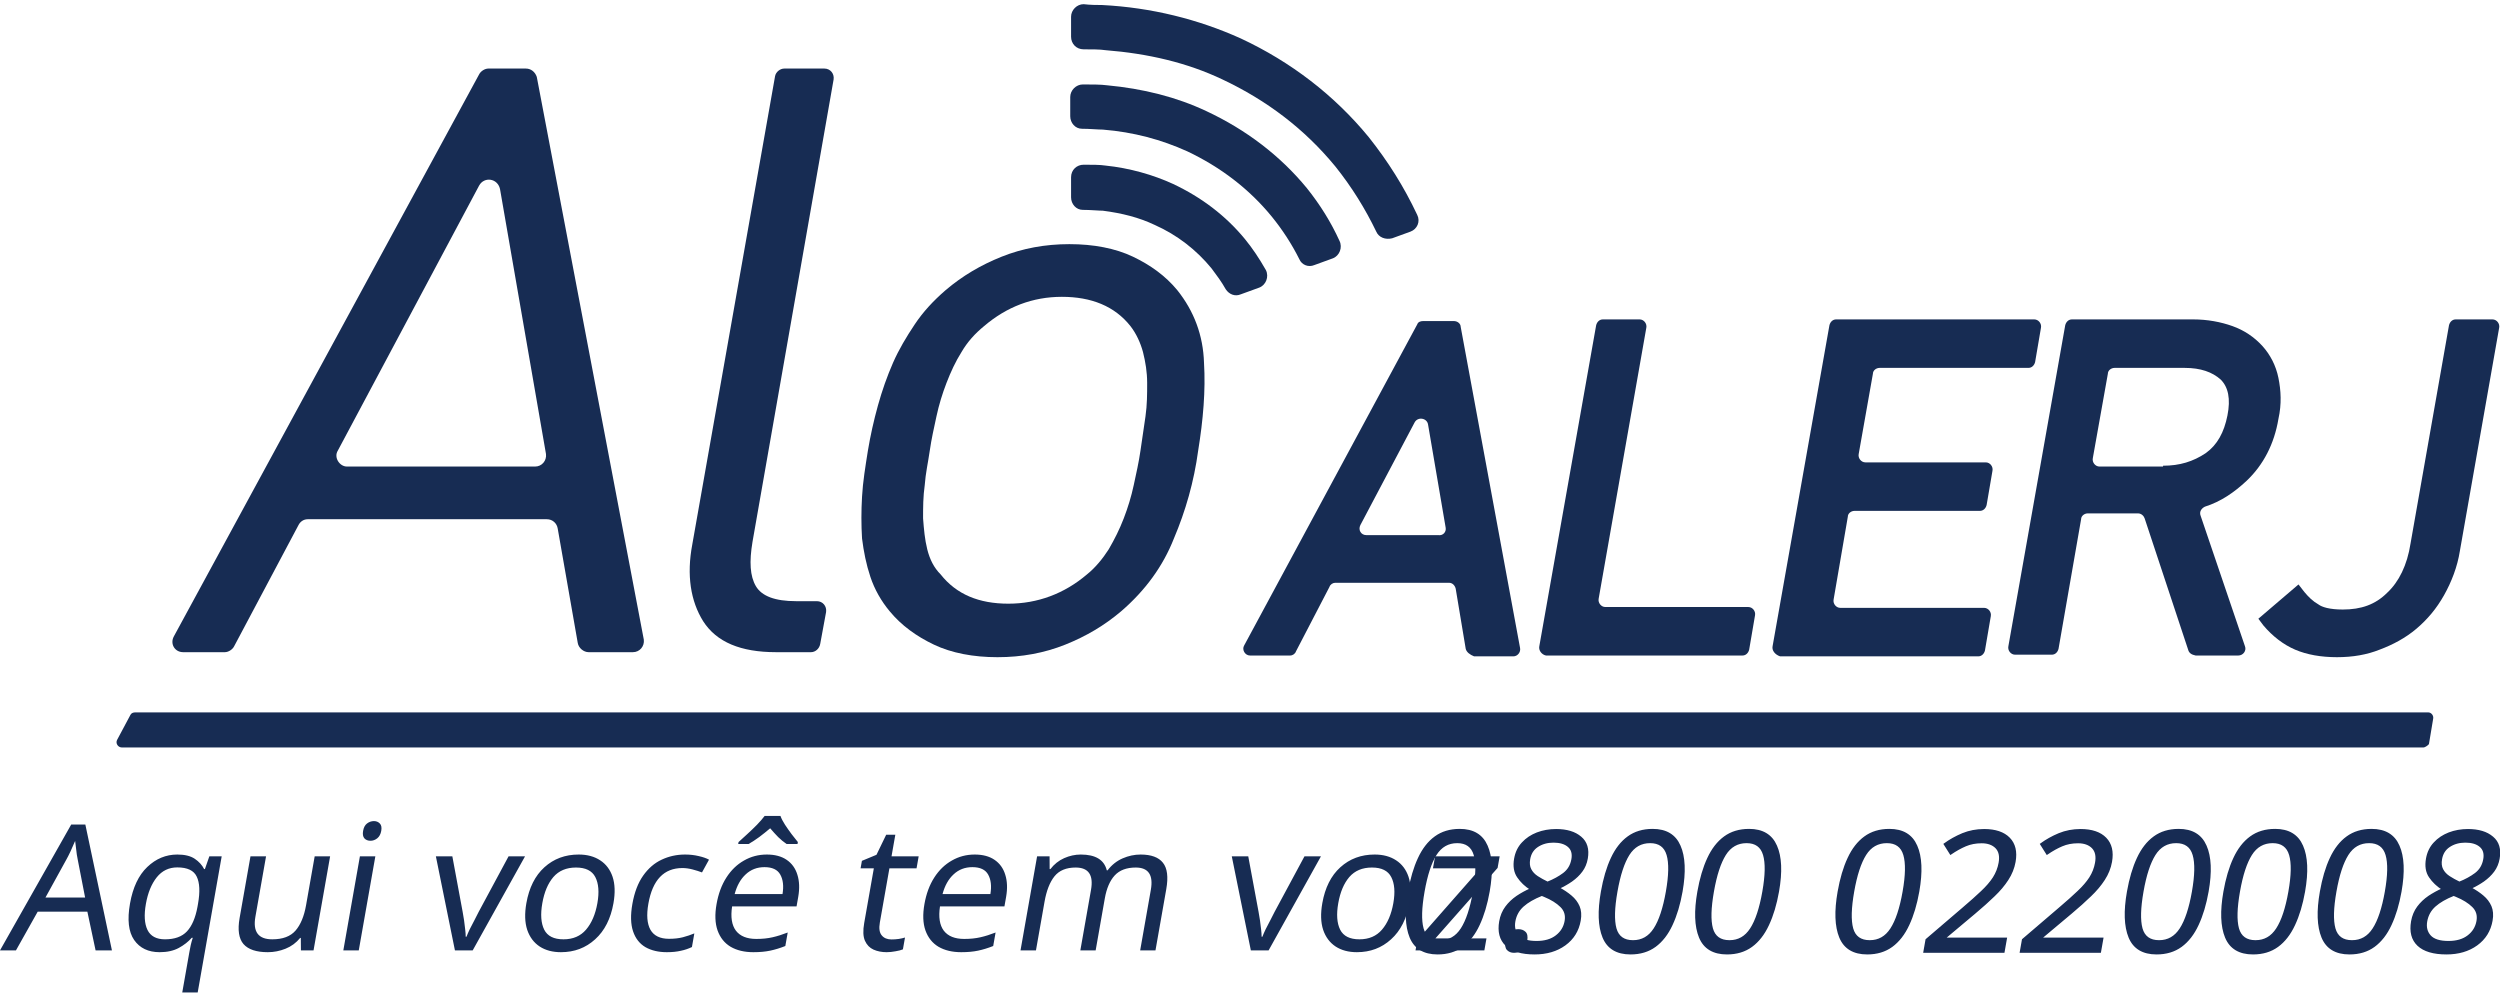
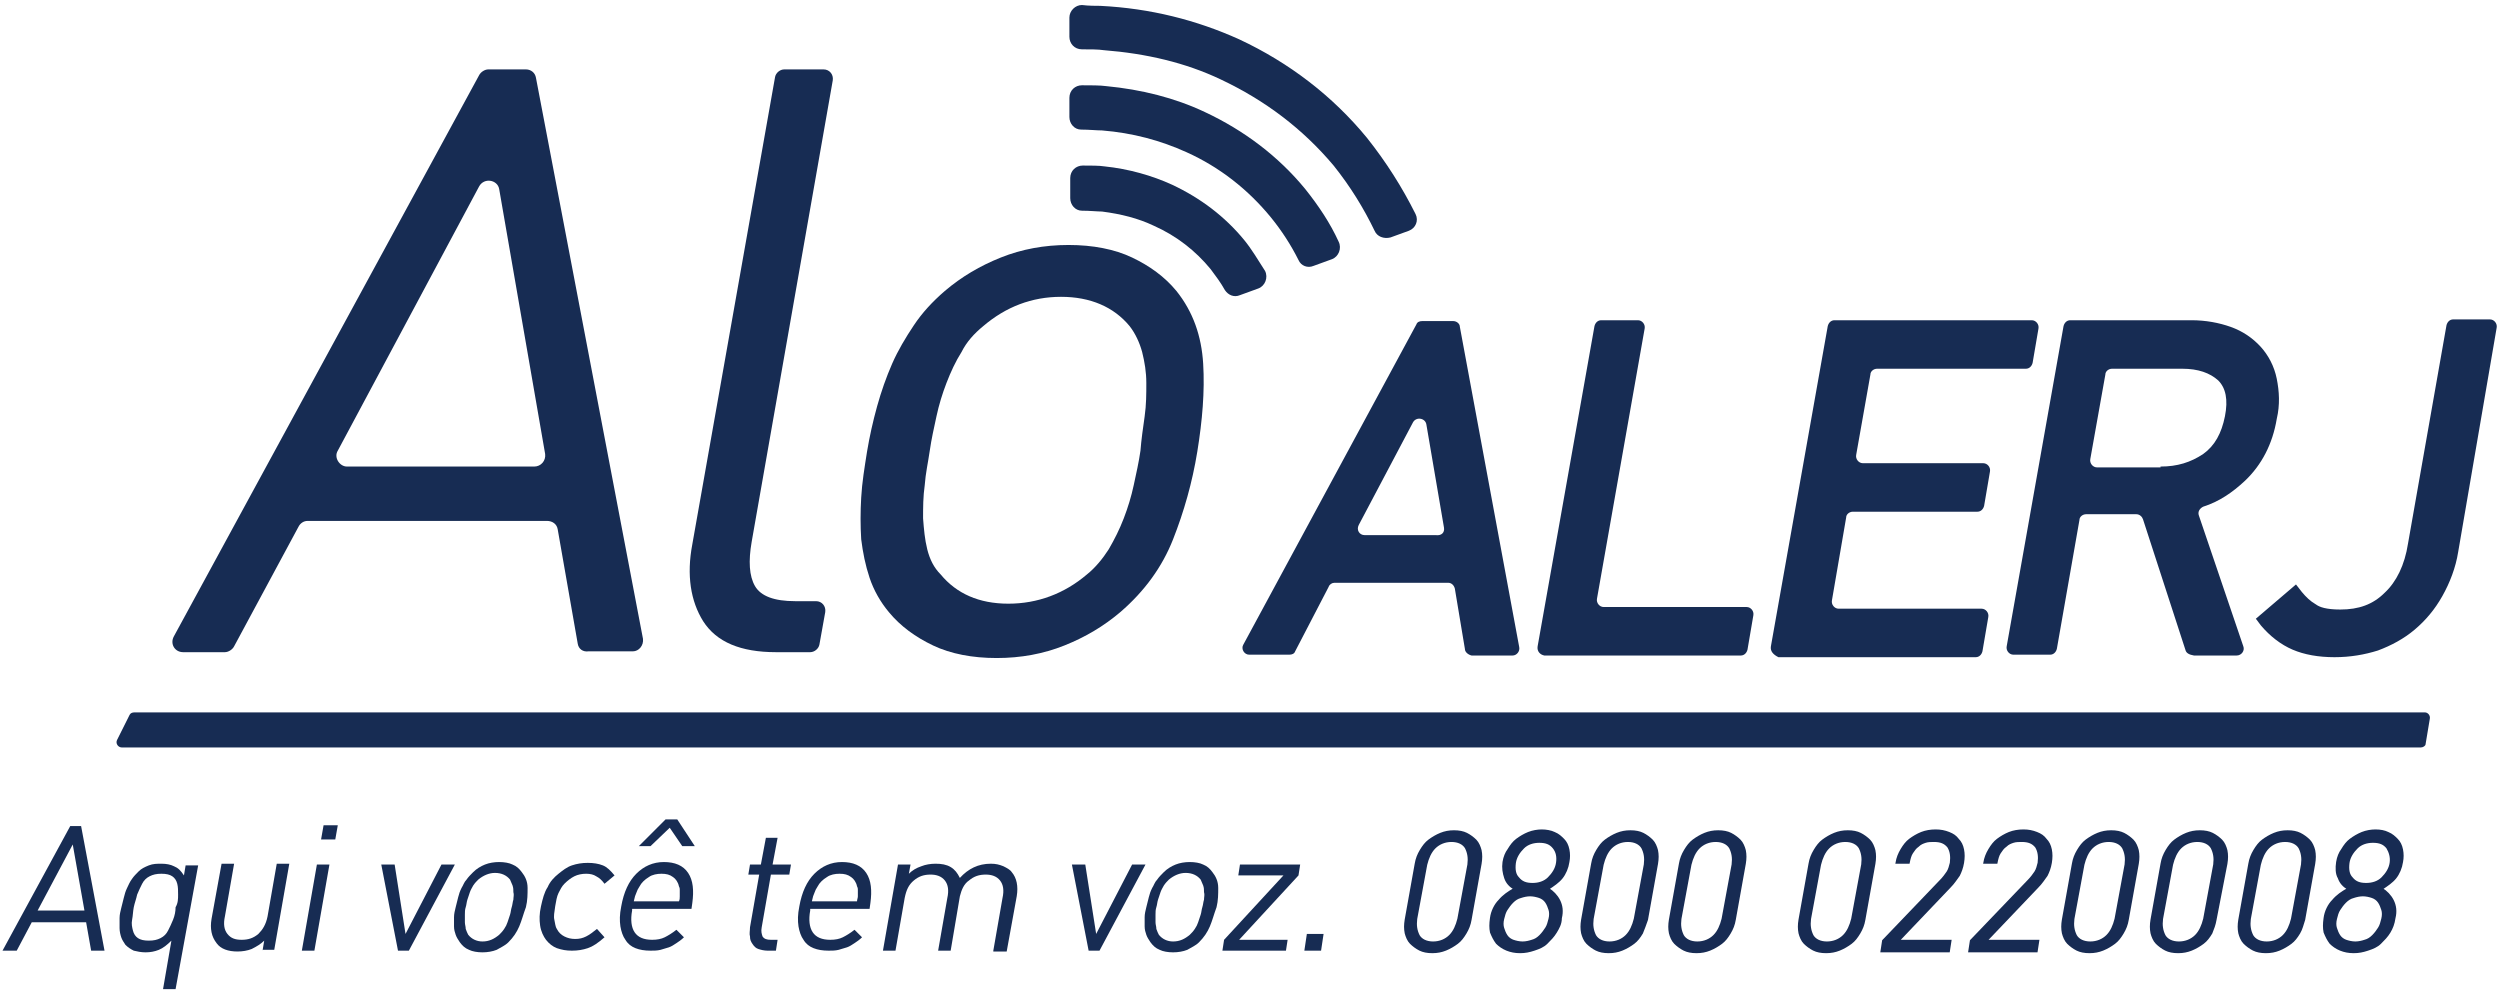
<svg xmlns="http://www.w3.org/2000/svg" version="1.1" id="Layer_1" x="0px" y="0px" viewBox="0 0 299 118.9" style="enable-background:new 0 0 299 118.9;" xml:space="preserve">
  <style type="text/css">
	.st0{fill:#172B53;stroke:#172B53;stroke-width:0.2;stroke-miterlimit:10;}
- 	.st1{font-family:'DIN-Regular';}
- 	.st2{font-size:20.477px;}
- 	.st3{fill:#172C53;}
- 	.st4{font-size:21.306px;}
+ 	.st1{fill:#172C53;}
</style>
  <g>
-     <text transform="matrix(0.9848 0 -0.1736 0.9848 166.2386 113.8526)" class="st0 st1 st2">0800 0220008</text>
    <g>
-       <text transform="matrix(0.9848 0 -0.1736 0.9848 0 113.6661)" class="st3 st1 st4">Aqui você tem voz.</text>
+       <path class="st0" d="M175.3,111.6c-0.3,0.5-0.6,0.9-1,1.2c-0.4,0.3-0.9,0.6-1.4,0.8c-0.5,0.2-1,0.3-1.6,0.3    c-0.6,0-1.1-0.1-1.5-0.3c-0.4-0.2-0.8-0.5-1.1-0.8c-0.3-0.3-0.5-0.8-0.6-1.2c-0.1-0.5-0.1-1,0-1.6l1.2-6.7    c0.1-0.6,0.3-1.1,0.6-1.6c0.3-0.5,0.6-0.9,1-1.2c0.4-0.3,0.9-0.6,1.4-0.8c0.5-0.2,1-0.3,1.6-0.3s1.1,0.1,1.5,0.3    c0.4,0.2,0.8,0.5,1.1,0.8c0.3,0.3,0.5,0.8,0.6,1.2c0.1,0.5,0.1,1,0,1.6l-1.2,6.7C175.8,110.6,175.6,111.1,175.3,111.6z     M175.6,103.4c0.1-0.8,0-1.4-0.3-2c-0.3-0.5-0.9-0.8-1.7-0.8c-0.8,0-1.5,0.3-2,0.8c-0.5,0.5-0.8,1.2-1,2l-1.2,6.5    c-0.1,0.8,0,1.4,0.3,2c0.3,0.5,0.9,0.8,1.7,0.8c0.8,0,1.5-0.3,2-0.8c0.5-0.5,0.8-1.2,1-2L175.6,103.4z" />
+       <path class="st0" d="M186.1,111.5c-0.3,0.5-0.7,0.9-1.1,1.3c-0.4,0.4-0.9,0.6-1.5,0.8c-0.6,0.2-1.1,0.3-1.7,0.3s-1.1-0.1-1.6-0.3    c-0.5-0.2-0.9-0.5-1.2-0.8c-0.3-0.4-0.5-0.8-0.7-1.3c-0.1-0.5-0.1-1,0-1.7c0.1-0.8,0.5-1.6,1-2.1c0.5-0.6,1.1-1,1.8-1.4    c-0.5-0.3-0.9-0.7-1.1-1.3s-0.3-1.2-0.2-1.9c0.1-0.6,0.3-1.1,0.6-1.5c0.3-0.5,0.6-0.9,1-1.2c0.4-0.3,0.9-0.6,1.4-0.8    c0.5-0.2,1.1-0.3,1.6-0.3s1.1,0.1,1.5,0.3c0.5,0.2,0.8,0.5,1.1,0.8c0.3,0.3,0.5,0.7,0.6,1.2c0.1,0.5,0.1,1,0,1.5    c-0.1,0.7-0.4,1.4-0.8,1.9c-0.4,0.5-1,0.9-1.6,1.3c0.5,0.3,1,0.8,1.3,1.4c0.3,0.6,0.4,1.3,0.2,2.1    C186.7,110.5,186.4,111,186.1,111.5z M185.3,108.8c-0.1-0.3-0.2-0.6-0.4-0.9c-0.2-0.3-0.5-0.5-0.8-0.6c-0.3-0.1-0.7-0.2-1.1-0.2    c-0.4,0-0.8,0.1-1.1,0.2c-0.4,0.1-0.7,0.3-1,0.6c-0.3,0.3-0.5,0.6-0.7,0.9c-0.2,0.3-0.3,0.7-0.4,1.1c-0.1,0.4-0.1,0.8,0,1.1    c0.1,0.3,0.2,0.6,0.4,0.9c0.2,0.3,0.5,0.5,0.8,0.6c0.3,0.1,0.7,0.2,1.1,0.2c0.4,0,0.8-0.1,1.1-0.2c0.4-0.1,0.7-0.3,1-0.6    c0.3-0.3,0.5-0.6,0.7-0.9c0.2-0.3,0.3-0.7,0.4-1.1C185.4,109.5,185.4,109.1,185.3,108.8z M185.8,101.4c-0.4-0.5-0.9-0.7-1.7-0.7    c-0.7,0-1.4,0.2-1.9,0.7c-0.5,0.5-0.9,1.1-1,1.8c-0.1,0.8,0,1.4,0.4,1.8c0.4,0.5,0.9,0.7,1.7,0.7c0.7,0,1.4-0.2,1.9-0.7    c0.5-0.5,0.9-1.1,1-1.8C186.3,102.5,186.2,101.9,185.8,101.4z" />
+       <path class="st0" d="M196.4,111.6c-0.3,0.5-0.6,0.9-1,1.2c-0.4,0.3-0.9,0.6-1.4,0.8c-0.5,0.2-1,0.3-1.6,0.3    c-0.6,0-1.1-0.1-1.5-0.3c-0.4-0.2-0.8-0.5-1.1-0.8c-0.3-0.3-0.5-0.8-0.6-1.2c-0.1-0.5-0.1-1,0-1.6l1.2-6.7    c0.1-0.6,0.3-1.1,0.6-1.6c0.3-0.5,0.6-0.9,1-1.2c0.4-0.3,0.9-0.6,1.4-0.8c0.5-0.2,1-0.3,1.6-0.3s1.1,0.1,1.5,0.3    c0.4,0.2,0.8,0.5,1.1,0.8c0.3,0.3,0.5,0.8,0.6,1.2c0.1,0.5,0.1,1,0,1.6l-1.2,6.7C196.8,110.6,196.6,111.1,196.4,111.6z     M196.7,103.4c0.1-0.8,0-1.4-0.3-2c-0.3-0.5-0.9-0.8-1.7-0.8c-0.8,0-1.5,0.3-2,0.8c-0.5,0.5-0.8,1.2-1,2l-1.2,6.5    c-0.1,0.8,0,1.4,0.3,2c0.3,0.5,0.9,0.8,1.7,0.8c0.8,0,1.5-0.3,2-0.8c0.5-0.5,0.8-1.2,1-2L196.7,103.4z" />
+       <path class="st0" d="M206.9,111.6c-0.3,0.5-0.6,0.9-1,1.2c-0.4,0.3-0.9,0.6-1.4,0.8c-0.5,0.2-1,0.3-1.6,0.3    c-0.6,0-1.1-0.1-1.5-0.3c-0.4-0.2-0.8-0.5-1.1-0.8c-0.3-0.3-0.5-0.8-0.6-1.2c-0.1-0.5-0.1-1,0-1.6l1.2-6.7    c0.1-0.6,0.3-1.1,0.6-1.6c0.3-0.5,0.6-0.9,1-1.2c0.4-0.3,0.9-0.6,1.4-0.8c0.5-0.2,1-0.3,1.6-0.3c0.6,0,1.1,0.1,1.5,0.3    c0.4,0.2,0.8,0.5,1.1,0.8c0.3,0.3,0.5,0.8,0.6,1.2c0.1,0.5,0.1,1,0,1.6l-1.2,6.7C207.4,110.6,207.2,111.1,206.9,111.6z     M207.2,103.4c0.1-0.8,0-1.4-0.3-2c-0.3-0.5-0.9-0.8-1.7-0.8c-0.8,0-1.5,0.3-2,0.8c-0.5,0.5-0.8,1.2-1,2l-1.2,6.5    c-0.1,0.8,0,1.4,0.3,2c0.3,0.5,0.9,0.8,1.7,0.8s1.5-0.3,2-0.8c0.5-0.5,0.8-1.2,1-2L207.2,103.4z" />
+       <path class="st0" d="M222.4,111.6c-0.3,0.5-0.6,0.9-1,1.2c-0.4,0.3-0.9,0.6-1.4,0.8c-0.5,0.2-1,0.3-1.6,0.3    c-0.6,0-1.1-0.1-1.5-0.3c-0.4-0.2-0.8-0.5-1.1-0.8c-0.3-0.3-0.5-0.8-0.6-1.2c-0.1-0.5-0.1-1,0-1.6l1.2-6.7    c0.1-0.6,0.3-1.1,0.6-1.6c0.3-0.5,0.6-0.9,1-1.2c0.4-0.3,0.9-0.6,1.4-0.8c0.5-0.2,1-0.3,1.6-0.3s1.1,0.1,1.5,0.3    c0.4,0.2,0.8,0.5,1.1,0.8c0.3,0.3,0.5,0.8,0.6,1.2c0.1,0.5,0.1,1,0,1.6L223,110C222.9,110.6,222.7,111.1,222.4,111.6z     M222.7,103.4c0.1-0.8,0-1.4-0.3-2c-0.3-0.5-0.9-0.8-1.7-0.8c-0.8,0-1.5,0.3-2,0.8c-0.5,0.5-0.8,1.2-1,2l-1.2,6.5    c-0.1,0.8,0,1.4,0.3,2c0.3,0.5,0.9,0.8,1.7,0.8c0.8,0,1.5-0.3,2-0.8c0.5-0.5,0.8-1.2,1-2L222.7,103.4z" />
+       <path class="st0" d="M225,113.8l0.2-1.3l6.9-7.2c0.3-0.3,0.6-0.7,0.8-1c0.2-0.3,0.3-0.7,0.4-1.1c0.1-0.8,0-1.4-0.3-1.9    c-0.4-0.5-0.9-0.7-1.7-0.7c-0.3,0-0.7,0-1,0.1c-0.3,0.1-0.6,0.2-0.9,0.5c-0.3,0.2-0.5,0.5-0.7,0.8c-0.2,0.3-0.3,0.7-0.4,1.2h-1.5    c0.1-0.6,0.3-1.1,0.6-1.6c0.3-0.5,0.6-0.9,1-1.2c0.4-0.3,0.9-0.6,1.4-0.8c0.5-0.2,1.1-0.3,1.7-0.3c0.6,0,1.1,0.1,1.6,0.3    c0.5,0.2,0.8,0.4,1.1,0.8c0.3,0.3,0.5,0.7,0.6,1.2c0.1,0.5,0.1,1,0,1.6c-0.1,0.6-0.3,1.1-0.5,1.5c-0.3,0.4-0.6,0.9-1.1,1.4    l-6.1,6.4h6.2l-0.2,1.3H225z" />
+       <path class="st0" d="M235.5,113.8l0.2-1.3l6.9-7.2c0.3-0.3,0.6-0.7,0.8-1c0.2-0.3,0.3-0.7,0.4-1.1c0.1-0.8,0-1.4-0.3-1.9    c-0.4-0.5-0.9-0.7-1.7-0.7c-0.3,0-0.7,0-1,0.1c-0.3,0.1-0.6,0.2-0.9,0.5c-0.3,0.2-0.5,0.5-0.7,0.8c-0.2,0.3-0.3,0.7-0.4,1.2h-1.5    c0.1-0.6,0.3-1.1,0.6-1.6c0.3-0.5,0.6-0.9,1-1.2c0.4-0.3,0.9-0.6,1.4-0.8c0.5-0.2,1.1-0.3,1.7-0.3c0.6,0,1.1,0.1,1.6,0.3    c0.5,0.2,0.8,0.4,1.1,0.8c0.3,0.3,0.5,0.7,0.6,1.2c0.1,0.5,0.1,1,0,1.6c-0.1,0.6-0.3,1.1-0.5,1.5c-0.3,0.4-0.6,0.9-1.1,1.4    l-6.1,6.4h6.2l-0.2,1.3H235.5z" />
+       <path class="st0" d="M253.9,111.6c-0.3,0.5-0.6,0.9-1,1.2c-0.4,0.3-0.9,0.6-1.4,0.8c-0.5,0.2-1,0.3-1.6,0.3    c-0.6,0-1.1-0.1-1.5-0.3c-0.4-0.2-0.8-0.5-1.1-0.8c-0.3-0.3-0.5-0.8-0.6-1.2c-0.1-0.5-0.1-1,0-1.6l1.2-6.7    c0.1-0.6,0.3-1.1,0.6-1.6c0.3-0.5,0.6-0.9,1-1.2c0.4-0.3,0.9-0.6,1.4-0.8c0.5-0.2,1-0.3,1.6-0.3s1.1,0.1,1.5,0.3    c0.4,0.2,0.8,0.5,1.1,0.8c0.3,0.3,0.5,0.8,0.6,1.2c0.1,0.5,0.1,1,0,1.6l-1.2,6.7C254.4,110.6,254.2,111.1,253.9,111.6z     M254.2,103.4c0.1-0.8,0-1.4-0.3-2c-0.3-0.5-0.9-0.8-1.7-0.8c-0.8,0-1.5,0.3-2,0.8c-0.5,0.5-0.8,1.2-1,2l-1.2,6.5    c-0.1,0.8,0,1.4,0.3,2c0.3,0.5,0.9,0.8,1.7,0.8s1.5-0.3,2-0.8c0.5-0.5,0.8-1.2,1-2L254.2,103.4z" />
+       <path class="st0" d="M264.5,111.6c-0.3,0.5-0.6,0.9-1,1.2c-0.4,0.3-0.9,0.6-1.4,0.8c-0.5,0.2-1,0.3-1.6,0.3    c-0.6,0-1.1-0.1-1.5-0.3c-0.4-0.2-0.8-0.5-1.1-0.8c-0.3-0.3-0.5-0.8-0.6-1.2c-0.1-0.5-0.1-1,0-1.6l1.2-6.7    c0.1-0.6,0.3-1.1,0.6-1.6c0.3-0.5,0.6-0.9,1-1.2c0.4-0.3,0.9-0.6,1.4-0.8c0.5-0.2,1-0.3,1.6-0.3c0.6,0,1.1,0.1,1.5,0.3    c0.4,0.2,0.8,0.5,1.1,0.8c0.3,0.3,0.5,0.8,0.6,1.2c0.1,0.5,0.1,1,0,1.6L265,110C264.9,110.6,264.7,111.1,264.5,111.6z     M264.8,103.4c0.1-0.8,0-1.4-0.3-2c-0.3-0.5-0.9-0.8-1.7-0.8c-0.8,0-1.5,0.3-2,0.8c-0.5,0.5-0.8,1.2-1,2l-1.2,6.5    c-0.1,0.8,0,1.4,0.3,2c0.3,0.5,0.9,0.8,1.7,0.8s1.5-0.3,2-0.8c0.5-0.5,0.8-1.2,1-2L264.8,103.4z" />
+       <path class="st0" d="M275,111.6c-0.3,0.5-0.6,0.9-1,1.2c-0.4,0.3-0.9,0.6-1.4,0.8c-0.5,0.2-1,0.3-1.6,0.3c-0.6,0-1.1-0.1-1.5-0.3    c-0.4-0.2-0.8-0.5-1.1-0.8c-0.3-0.3-0.5-0.8-0.6-1.2c-0.1-0.5-0.1-1,0-1.6l1.2-6.7c0.1-0.6,0.3-1.1,0.6-1.6c0.3-0.5,0.6-0.9,1-1.2    c0.4-0.3,0.9-0.6,1.4-0.8c0.5-0.2,1-0.3,1.6-0.3c0.6,0,1.1,0.1,1.5,0.3c0.4,0.2,0.8,0.5,1.1,0.8c0.3,0.3,0.5,0.8,0.6,1.2    c0.1,0.5,0.1,1,0,1.6l-1.2,6.7C275.4,110.6,275.3,111.1,275,111.6z M275.3,103.4c0.1-0.8,0-1.4-0.3-2c-0.3-0.5-0.9-0.8-1.7-0.8    c-0.8,0-1.5,0.3-2,0.8c-0.5,0.5-0.8,1.2-1,2l-1.2,6.5c-0.1,0.8,0,1.4,0.3,2c0.3,0.5,0.9,0.8,1.7,0.8c0.8,0,1.5-0.3,2-0.8    c0.5-0.5,0.8-1.2,1-2L275.3,103.4z" />
+       <path class="st0" d="M285.8,111.5c-0.3,0.5-0.7,0.9-1.1,1.3c-0.4,0.4-0.9,0.6-1.5,0.8c-0.6,0.2-1.1,0.3-1.7,0.3    c-0.6,0-1.1-0.1-1.6-0.3c-0.5-0.2-0.9-0.5-1.2-0.8c-0.3-0.4-0.5-0.8-0.7-1.3c-0.1-0.5-0.1-1,0-1.7c0.1-0.8,0.5-1.6,1-2.1    c0.5-0.6,1.1-1,1.8-1.4c-0.5-0.3-0.9-0.7-1.1-1.3c-0.3-0.5-0.3-1.2-0.2-1.9c0.1-0.6,0.3-1.1,0.6-1.5c0.3-0.5,0.6-0.9,1-1.2    c0.4-0.3,0.9-0.6,1.4-0.8c0.5-0.2,1.1-0.3,1.6-0.3c0.6,0,1.1,0.1,1.5,0.3c0.5,0.2,0.8,0.5,1.1,0.8c0.3,0.3,0.5,0.7,0.6,1.2    c0.1,0.5,0.1,1,0,1.5c-0.1,0.7-0.4,1.4-0.8,1.9c-0.4,0.5-1,0.9-1.6,1.3c0.5,0.3,1,0.8,1.3,1.4c0.3,0.6,0.4,1.3,0.2,2.1    C286.3,110.5,286.1,111,285.8,111.5z M284.9,108.8c-0.1-0.3-0.2-0.6-0.4-0.9c-0.2-0.3-0.5-0.5-0.8-0.6s-0.7-0.2-1.1-0.2    c-0.4,0-0.8,0.1-1.1,0.2c-0.4,0.1-0.7,0.3-1,0.6c-0.3,0.3-0.5,0.6-0.7,0.9c-0.2,0.3-0.3,0.7-0.4,1.1c-0.1,0.4-0.1,0.8,0,1.1    c0.1,0.3,0.2,0.6,0.4,0.9c0.2,0.3,0.5,0.5,0.8,0.6c0.3,0.1,0.7,0.2,1.1,0.2c0.4,0,0.8-0.1,1.1-0.2c0.4-0.1,0.7-0.3,1-0.6    c0.3-0.3,0.5-0.6,0.7-0.9c0.2-0.3,0.3-0.7,0.4-1.1C285,109.5,285,109.1,284.9,108.8z M285.5,101.4c-0.4-0.5-0.9-0.7-1.7-0.7    c-0.7,0-1.4,0.2-1.9,0.7c-0.5,0.5-0.9,1.1-1,1.8c-0.1,0.8,0,1.4,0.4,1.8c0.4,0.5,0.9,0.7,1.7,0.7c0.7,0,1.4-0.2,1.9-0.7    c0.5-0.5,0.9-1.1,1-1.8C286,102.5,285.8,101.9,285.5,101.4z" />
    </g>
-     <path class="st3" d="M69.1,76.9l-2.4-13.7c-0.1-0.6-0.6-1.1-1.3-1.1H36.8c-0.5,0-0.9,0.3-1.1,0.7L28,77.3c-0.2,0.4-0.7,0.7-1.1,0.7   h-5c-1,0-1.6-1-1.1-1.9L57.3,8.9c0.2-0.4,0.7-0.7,1.1-0.7h4.5c0.6,0,1.1,0.4,1.3,1L77,76.5c0.1,0.8-0.5,1.5-1.3,1.5h-5.3   C69.8,78,69.2,77.5,69.1,76.9z M57.3,22.2L40.4,53.9c-0.5,0.8,0.2,1.9,1.1,1.9H64c0.8,0,1.4-0.7,1.3-1.5l-5.5-31.7   C59.5,21.3,57.9,21.1,57.3,22.2z" />
-     <path class="st3" d="M92.8,78c-4.2,0-7.1-1.2-8.7-3.7c-1.5-2.4-2-5.5-1.3-9.2l9.9-56c0.1-0.5,0.6-0.9,1.1-0.9h4.8   c0.7,0,1.2,0.6,1.1,1.3L90,64.8c-0.4,2.4-0.3,4.1,0.4,5.3c0.7,1.2,2.3,1.8,4.8,1.8h2.5c0.7,0,1.2,0.6,1.1,1.3L98.1,77   C98,77.6,97.5,78,97,78H92.8z" />
-     <path class="st3" d="M140.4,64.4c-1.3,3.3-3.4,6.2-6.3,8.7c-2,1.7-4.2,3-6.7,4c-2.5,1-5.2,1.5-8.1,1.5c-2.9,0-5.5-0.5-7.6-1.5   c-2.1-1-3.9-2.3-5.3-4c-1-1.2-1.8-2.6-2.3-4.1c-0.5-1.5-0.8-3-1-4.6c-0.1-1.6-0.1-3.3,0-5c0.1-1.8,0.4-3.6,0.7-5.5   c0.3-1.8,0.7-3.6,1.2-5.4c0.5-1.8,1.1-3.5,1.8-5.1c0.7-1.6,1.6-3.1,2.6-4.6c1-1.5,2.2-2.8,3.7-4.1c2-1.7,4.2-3,6.7-4   c2.5-1,5.2-1.5,8.1-1.5c2.9,0,5.5,0.5,7.6,1.5c2.1,1,3.9,2.3,5.3,4c2,2.5,3.1,5.4,3.2,8.7c0.2,3.3-0.1,6.8-0.7,10.5   C142.8,57.6,141.8,61.1,140.4,64.4z M137,49.8c0.2-1.4,0.2-2.7,0.2-4c0-1.3-0.2-2.5-0.5-3.7c-0.3-1.1-0.8-2.2-1.5-3.1   c-1.9-2.4-4.7-3.5-8.2-3.5c-3.5,0-6.6,1.2-9.3,3.5c-1.1,0.9-2,1.9-2.7,3.1c-0.7,1.1-1.3,2.4-1.8,3.7c-0.5,1.3-0.9,2.6-1.2,4   c-0.3,1.4-0.6,2.7-0.8,4.1c-0.2,1.4-0.5,2.7-0.6,4.1c-0.2,1.4-0.2,2.7-0.2,4c0.1,1.3,0.2,2.5,0.5,3.7c0.3,1.2,0.8,2.2,1.6,3   c1.9,2.4,4.6,3.5,8.1,3.5c3.5,0,6.7-1.2,9.4-3.5c1-0.8,1.9-1.9,2.6-3c0.7-1.2,1.3-2.4,1.8-3.7c0.5-1.3,0.9-2.6,1.2-4   c0.3-1.4,0.6-2.7,0.8-4.1C136.6,52.5,136.8,51.1,137,49.8z" />
-     <path class="st3" d="M175.3,77.6l-1.2-7.2c-0.1-0.4-0.4-0.7-0.8-0.7h-13.6c-0.3,0-0.6,0.2-0.7,0.5l-4,7.7c-0.1,0.3-0.4,0.5-0.7,0.5   h-4.8c-0.6,0-1-0.7-0.7-1.2l20.7-38.4c0.1-0.3,0.4-0.4,0.7-0.4h3.7c0.4,0,0.8,0.3,0.8,0.7l7.1,38.4c0.1,0.5-0.3,1-0.8,1h-4.7   C175.8,78.3,175.4,78,175.3,77.6z M172.9,63.1l-2.1-12.3c-0.1-0.8-1.2-1-1.6-0.3l-6.5,12.3c-0.3,0.6,0.1,1.2,0.7,1.2h8.6   C172.6,64.1,173,63.6,172.9,63.1z" />
-     <path class="st3" d="M184.1,77.3l6.8-38.4c0.1-0.4,0.4-0.7,0.8-0.7h4.4c0.5,0,0.9,0.5,0.8,1l-5.7,32.4c-0.1,0.5,0.3,1,0.8,1h17.1   c0.5,0,0.9,0.5,0.8,1l-0.7,4.1c-0.1,0.4-0.4,0.7-0.8,0.7h-23.5C184.4,78.3,184,77.8,184.1,77.3z" />
-     <path class="st3" d="M212,77.3l6.8-38.4c0.1-0.4,0.4-0.7,0.8-0.7h23.7c0.5,0,0.9,0.5,0.8,1l-0.7,4.1c-0.1,0.4-0.4,0.7-0.8,0.7   h-17.8c-0.4,0-0.8,0.3-0.8,0.7l-1.7,9.6c-0.1,0.5,0.3,1,0.8,1h14.4c0.5,0,0.9,0.5,0.8,1l-0.7,4.1c-0.1,0.4-0.4,0.7-0.8,0.7h-15   c-0.4,0-0.8,0.3-0.8,0.7l-1.7,9.9c-0.1,0.5,0.3,1,0.8,1h17.2c0.5,0,0.9,0.5,0.8,1l-0.7,4.1c-0.1,0.4-0.4,0.7-0.8,0.7h-23.7   C212.3,78.3,211.9,77.8,212,77.3z" />
-     <path class="st3" d="M261.7,77.7L256.5,62c-0.1-0.3-0.4-0.6-0.8-0.6h-6c-0.4,0-0.8,0.3-0.8,0.7l-2.7,15.5c-0.1,0.4-0.4,0.7-0.8,0.7   h-4.4c-0.5,0-0.9-0.5-0.8-1l6.8-38.4c0.1-0.4,0.4-0.7,0.8-0.7h14.5c1.7,0,3.3,0.3,4.7,0.8c1.4,0.5,2.6,1.3,3.6,2.4   c0.9,1,1.6,2.3,1.9,3.8c0.3,1.5,0.4,3.1,0,4.9c-0.5,3-1.8,5.5-3.8,7.4c-1.5,1.4-3.1,2.5-5,3.1c-0.4,0.2-0.7,0.6-0.5,1.1l5.3,15.6   c0.2,0.5-0.2,1.1-0.8,1.1h-5.1C262.1,78.3,261.8,78.1,261.7,77.7z M258.7,55.7c2,0,3.6-0.5,5.1-1.5c1.4-1,2.2-2.5,2.6-4.5   c0.4-2,0.1-3.4-0.8-4.3c-1-0.9-2.4-1.4-4.3-1.4h-8.4c-0.4,0-0.8,0.3-0.8,0.7l-1.8,10.1c-0.1,0.5,0.3,1,0.8,1H258.7z" />
-     <path class="st3" d="M279.5,78.6c-1.9,0-3.6-0.3-5-0.9c-1.4-0.6-2.7-1.6-3.8-2.9l-0.6-0.8l4.8-4.1l0.7,0.9c0.5,0.6,1,1.1,1.7,1.5   c0.4,0.3,1.3,0.6,2.9,0.6c2.2,0,3.9-0.6,5.3-2c1.4-1.3,2.4-3.3,2.8-5.9l4.6-26.1c0.1-0.4,0.4-0.7,0.8-0.7h4.4c0.5,0,0.9,0.5,0.8,1   l-4.7,26.7c-0.3,1.9-1,3.7-1.9,5.3c-0.9,1.6-2,2.9-3.3,4c-1.3,1.1-2.8,1.9-4.4,2.5C283.1,78.3,281.4,78.6,279.5,78.6z" />
-     <path class="st3" d="M163.7,16.4c-4.1-5-9.3-9-15.3-11.8c-5.1-2.3-10.7-3.7-16.6-4c-0.5,0-1.4,0-2.2-0.1c-0.8,0-1.5,0.7-1.5,1.5   v2.4c0,0.8,0.6,1.5,1.5,1.5c0.9,0,2,0,2.6,0.1c5.1,0.4,9.8,1.5,14,3.5c5.3,2.5,9.8,5.9,13.5,10.4c2,2.5,3.6,5.1,4.9,7.8   c0.3,0.7,1.1,1,1.9,0.8l2.2-0.8c0.8-0.3,1.2-1.2,0.8-2C167.9,22.3,166,19.3,163.7,16.4z" />
-     <path class="st3" d="M156.3,22.5c-3.2-3.9-7.3-7-12-9.2c-3.6-1.7-7.6-2.7-11.9-3.1c-0.7-0.1-1.9-0.1-2.9-0.1   c-0.8,0-1.5,0.7-1.5,1.5v2.3c0,0.8,0.6,1.5,1.4,1.5c0.9,0,1.9,0.1,2.5,0.1c3.7,0.3,7,1.2,10.1,2.6c4,1.9,7.4,4.5,10.1,7.8   c1.3,1.6,2.4,3.3,3.3,5.1c0.3,0.7,1.1,1,1.8,0.7l2.2-0.8c0.8-0.3,1.2-1.3,0.8-2.1C159.2,26.6,157.9,24.5,156.3,22.5z" />
-     <path class="st3" d="M148.9,28.6c-2.3-2.8-5.2-5-8.6-6.6c-2.4-1.1-5.2-1.9-8.1-2.2c-0.6-0.1-1.7-0.1-2.6-0.1   c-0.8,0-1.5,0.6-1.5,1.5v2.4c0,0.8,0.6,1.5,1.4,1.5c0.9,0,1.9,0.1,2.4,0.1c2.3,0.3,4.3,0.8,6.2,1.7c2.7,1.2,5,3,6.8,5.2   c0.6,0.8,1.2,1.6,1.7,2.5c0.4,0.6,1.1,0.9,1.8,0.6l2.2-0.8c0.8-0.3,1.2-1.3,0.8-2.1C150.6,30.9,149.8,29.7,148.9,28.6z" />
-     <path class="st3" d="M289.8,89.4H14.6c-0.5,0-0.8-0.5-0.6-0.9l1.6-3c0.1-0.2,0.3-0.3,0.6-0.3h274.2c0.4,0,0.7,0.4,0.6,0.8l-0.5,3   C290.4,89.1,290.1,89.4,289.8,89.4z" />
+     <g>
+       <g>
+         <path class="st1" d="M10.9,113.7l-0.6-3.4H3.8L2,113.7H0.3l8.1-14.9h1.3l2.8,14.9H10.9z M8.7,101l-4.2,7.9h5.6L8.7,101z" />
+         <path class="st1" d="M19.5,118.3l1-5.8c-0.5,0.5-1,0.9-1.5,1.1c-0.5,0.2-1,0.3-1.6,0.3c-0.5,0-1-0.1-1.4-0.2     c-0.4-0.2-0.7-0.4-1-0.7c-0.2-0.3-0.4-0.6-0.5-0.9c-0.1-0.3-0.2-0.7-0.2-1.1c0-0.4,0-0.8,0-1.2c0-0.4,0.1-0.8,0.2-1.2     c0.1-0.4,0.2-0.8,0.3-1.2c0.1-0.4,0.2-0.8,0.4-1.2c0.2-0.4,0.3-0.7,0.6-1.1c0.2-0.3,0.5-0.6,0.8-0.9c0.3-0.3,0.7-0.5,1.2-0.7     c0.5-0.2,1-0.2,1.5-0.2c0.6,0,1.1,0.1,1.5,0.3c0.5,0.2,0.8,0.5,1.2,1.1l0.2-1.2h1.5L21,118.3H19.5z M21.3,107     c0-0.5,0-0.9-0.1-1.3c-0.1-0.4-0.3-0.7-0.6-0.9c-0.3-0.2-0.7-0.3-1.3-0.3c-0.6,0-1,0.1-1.4,0.3c-0.4,0.2-0.7,0.5-0.9,0.9     c-0.2,0.4-0.4,0.8-0.6,1.3c-0.1,0.5-0.3,1-0.4,1.5c-0.1,0.5-0.1,1-0.2,1.5s0,0.9,0.1,1.3c0.1,0.4,0.3,0.7,0.6,0.9     c0.3,0.2,0.7,0.3,1.3,0.3c0.6,0,1-0.1,1.4-0.3c0.4-0.2,0.7-0.5,0.9-0.9c0.2-0.4,0.4-0.8,0.6-1.3s0.3-1,0.3-1.5     C21.3,108,21.3,107.5,21.3,107z" />
+         <path class="st1" d="M31.4,113.7l0.2-1.2c-0.4,0.4-0.9,0.7-1.5,1c-0.5,0.2-1.1,0.3-1.7,0.3c-1.1,0-2-0.3-2.5-1     c-0.3-0.4-0.5-0.8-0.6-1.3c-0.1-0.5-0.1-1,0-1.6l1.2-6.6h1.5l-1.1,6.3c-0.2,0.9-0.1,1.6,0.3,2.1c0.4,0.5,0.9,0.7,1.7,0.7     c0.8,0,1.4-0.2,2-0.7c0.5-0.5,0.9-1.1,1.1-2.1l1.1-6.3h1.5l-1.8,10.3H31.4z" />
+         <path class="st1" d="M36.1,113.7l1.8-10.3h1.5l-1.8,10.3H36.1z M38.4,100.4l0.3-1.7h1.7l-0.3,1.7H38.4z" />
+         <path class="st1" d="M48.9,113.7h-1.3l-2-10.3h1.6l1.3,8.3l4.3-8.3h1.6L48.9,113.7z" />
+         <path class="st1" d="M62.1,110.8c-0.3,0.7-0.7,1.3-1.3,1.9c-0.4,0.4-0.9,0.6-1.4,0.9c-0.5,0.2-1.1,0.3-1.7,0.3s-1.2-0.1-1.6-0.3     c-0.5-0.2-0.8-0.5-1.1-0.9c-0.2-0.3-0.4-0.6-0.5-0.9c-0.1-0.3-0.2-0.6-0.2-1c0-0.3,0-0.7,0-1.1c0-0.4,0.1-0.8,0.2-1.2     c0.1-0.4,0.2-0.8,0.3-1.2c0.1-0.4,0.2-0.7,0.4-1.1c0.2-0.3,0.3-0.7,0.6-1c0.2-0.3,0.5-0.6,0.8-0.9c0.4-0.4,0.9-0.7,1.4-0.9     c0.5-0.2,1.1-0.3,1.7-0.3s1.2,0.1,1.6,0.3c0.5,0.2,0.8,0.5,1.1,0.9c0.4,0.5,0.7,1.1,0.7,1.9c0,0.7,0,1.5-0.2,2.3     C62.6,109.3,62.4,110.1,62.1,110.8z M61.4,107.6c0-0.3,0.1-0.6,0-0.9c0-0.3,0-0.5-0.1-0.8c-0.1-0.2-0.2-0.5-0.3-0.7     c-0.4-0.5-1-0.8-1.8-0.8c-0.7,0-1.4,0.3-2,0.8c-0.2,0.2-0.4,0.4-0.6,0.7c-0.1,0.2-0.3,0.5-0.4,0.8c-0.1,0.3-0.2,0.6-0.3,0.9     c-0.1,0.3-0.1,0.6-0.2,0.9c-0.1,0.3-0.1,0.6-0.1,0.9c0,0.3,0,0.6,0,0.9s0.1,0.5,0.1,0.8c0.1,0.3,0.2,0.5,0.3,0.7     c0.4,0.5,1,0.8,1.7,0.8c0.8,0,1.4-0.3,2-0.8c0.2-0.2,0.4-0.4,0.6-0.7c0.2-0.3,0.3-0.5,0.4-0.8s0.2-0.6,0.3-0.9     c0.1-0.3,0.1-0.6,0.2-0.9C61.3,108.2,61.3,107.9,61.4,107.6z" />
+         <path class="st1" d="M70.3,113.4c-0.6,0.2-1.2,0.3-1.9,0.3c-0.7,0-1.2-0.1-1.8-0.3c-0.5-0.2-0.9-0.5-1.3-1     c-0.3-0.4-0.6-1-0.7-1.7c-0.1-0.7-0.1-1.4,0.1-2.3c0.2-0.9,0.4-1.7,0.8-2.3c0.3-0.7,0.8-1.2,1.3-1.6c0.5-0.4,1-0.8,1.6-1     c0.6-0.2,1.2-0.3,1.9-0.3c0.7,0,1.3,0.1,1.8,0.3c0.5,0.2,0.9,0.6,1.4,1.2l-1.2,1c-0.3-0.4-0.6-0.7-1-0.9     c-0.3-0.2-0.7-0.3-1.2-0.3c-0.5,0-1,0.1-1.4,0.3c-0.4,0.2-0.8,0.5-1.2,0.9c-0.3,0.3-0.5,0.7-0.7,1.1c-0.2,0.4-0.3,1-0.4,1.6     c-0.1,0.7-0.2,1.2-0.1,1.6s0.1,0.8,0.3,1.1c0.2,0.4,0.5,0.7,0.9,0.9c0.4,0.2,0.8,0.3,1.3,0.3c0.5,0,0.9-0.1,1.3-0.3     c0.4-0.2,0.8-0.5,1.3-0.9l0.9,1C71.5,112.8,70.9,113.2,70.3,113.4z" />
+         <path class="st1" d="M75.6,108.9c-0.2,1.1-0.1,2,0.3,2.6c0.4,0.6,1.1,0.9,2.1,0.9c0.6,0,1.1-0.1,1.5-0.3c0.4-0.2,0.9-0.5,1.4-0.9     l0.9,0.9c-0.3,0.3-0.6,0.5-0.9,0.7c-0.3,0.2-0.6,0.4-0.9,0.5c-0.3,0.1-0.7,0.2-1,0.3c-0.4,0.1-0.8,0.1-1.2,0.1     c-0.7,0-1.3-0.1-1.8-0.3c-0.5-0.2-0.9-0.5-1.2-1c-0.3-0.4-0.5-1-0.6-1.6c-0.1-0.7-0.1-1.4,0.1-2.4c0.3-1.7,0.9-3,1.8-3.9     c0.9-0.9,2-1.4,3.3-1.4c1.3,0,2.3,0.4,2.9,1.3c0.6,0.9,0.7,2.1,0.5,3.6l-0.1,0.7H75.6z M81.3,107.2c0-0.2,0-0.3,0-0.4     c0-0.1,0-0.2,0-0.4c0-0.1,0-0.2-0.1-0.4c-0.1-0.5-0.4-0.9-0.7-1.1c-0.4-0.3-0.8-0.4-1.4-0.4c-0.5,0-1.1,0.1-1.5,0.4     c-0.5,0.3-0.9,0.7-1.1,1.1c-0.2,0.3-0.3,0.5-0.4,0.8c-0.1,0.2-0.2,0.5-0.3,1h5.4C81.3,107.6,81.3,107.4,81.3,107.2z M81.6,101.2     L80.1,99l-2.3,2.2h-1.4l3.2-3.2H81l2.1,3.2H81.6z" />
+         <path class="st1" d="M91.8,113.7c-0.4,0-0.8-0.1-1.1-0.2c-0.3-0.1-0.5-0.3-0.7-0.6c-0.2-0.3-0.3-0.5-0.3-0.9     c-0.1-0.3,0-0.7,0-1.1l1.1-6.3h-1.3l0.2-1.2H91l0.6-3.2H93l-0.6,3.2h2.2l-0.2,1.2h-2.2l-1.1,6.3c-0.1,0.5,0,0.8,0.1,1.1     c0.2,0.3,0.5,0.4,1,0.4h0.8l-0.2,1.3H91.8z" />
+         <path class="st1" d="M96.9,108.9c-0.2,1.1-0.1,2,0.3,2.6c0.4,0.6,1.1,0.9,2.1,0.9c0.6,0,1.1-0.1,1.5-0.3c0.4-0.2,0.9-0.5,1.4-0.9     l0.9,0.9c-0.3,0.3-0.6,0.5-0.9,0.7c-0.3,0.2-0.6,0.4-0.9,0.5c-0.3,0.1-0.7,0.2-1,0.3c-0.4,0.1-0.8,0.1-1.2,0.1     c-0.7,0-1.3-0.1-1.8-0.3c-0.5-0.2-0.9-0.5-1.2-1c-0.3-0.4-0.5-1-0.6-1.6c-0.1-0.7-0.1-1.4,0.1-2.4c0.3-1.7,0.9-3,1.8-3.9     c0.9-0.9,2-1.4,3.3-1.4c1.3,0,2.3,0.4,2.9,1.3c0.6,0.9,0.7,2.1,0.5,3.6l-0.1,0.7H96.9z M102.6,107.2c0-0.2,0-0.3,0-0.4     c0-0.1,0-0.2,0-0.4c0-0.1,0-0.2-0.1-0.4c-0.1-0.5-0.4-0.9-0.7-1.1c-0.4-0.3-0.8-0.4-1.4-0.4c-0.5,0-1.1,0.1-1.5,0.4     c-0.5,0.3-0.9,0.7-1.1,1.1c-0.2,0.3-0.3,0.5-0.4,0.8c-0.1,0.2-0.2,0.5-0.3,1h5.4C102.5,107.6,102.6,107.4,102.6,107.2z" />
+         <path class="st1" d="M118.8,113.7l1.1-6.3c0.2-0.9,0.1-1.6-0.3-2.1c-0.4-0.5-1-0.7-1.7-0.7c-0.8,0-1.4,0.2-2,0.7     c-0.6,0.4-0.9,1.1-1.1,1.9l-1.1,6.5h-1.5l1.1-6.3c0.2-0.9,0.1-1.6-0.3-2.1c-0.4-0.5-1-0.7-1.7-0.7c-0.8,0-1.4,0.2-2,0.7     c-0.6,0.5-0.9,1.1-1.1,2.1l-1.1,6.3h-1.5l1.8-10.3h1.5l-0.2,1.1c0.4-0.4,0.9-0.7,1.5-0.9c0.5-0.2,1.1-0.3,1.7-0.3     c0.7,0,1.3,0.1,1.8,0.4c0.5,0.3,0.8,0.7,1.1,1.3c1-1.1,2.2-1.7,3.7-1.7c0.6,0,1,0.1,1.5,0.3c0.4,0.2,0.8,0.4,1,0.7     c0.6,0.7,0.8,1.7,0.6,2.9l-1.2,6.6H118.8z" />
+         <path class="st1" d="M131.5,113.7h-1.3l-2-10.3h1.6l1.3,8.3l4.3-8.3h1.6L131.5,113.7z" />
+         <path class="st1" d="M144.7,110.8c-0.3,0.7-0.7,1.3-1.3,1.9c-0.4,0.4-0.9,0.6-1.4,0.9c-0.5,0.2-1.1,0.3-1.7,0.3     c-0.6,0-1.2-0.1-1.6-0.3c-0.5-0.2-0.8-0.5-1.1-0.9c-0.2-0.3-0.4-0.6-0.5-0.9c-0.1-0.3-0.2-0.6-0.2-1c0-0.3,0-0.7,0-1.1     c0-0.4,0.1-0.8,0.2-1.2c0.1-0.4,0.2-0.8,0.3-1.2c0.1-0.4,0.2-0.7,0.4-1.1c0.2-0.3,0.3-0.7,0.6-1c0.2-0.3,0.5-0.6,0.8-0.9     c0.4-0.4,0.9-0.7,1.4-0.9c0.5-0.2,1.1-0.3,1.7-0.3s1.2,0.1,1.6,0.3c0.5,0.2,0.8,0.5,1.1,0.9c0.4,0.5,0.7,1.1,0.7,1.9     c0,0.7,0,1.5-0.2,2.3C145.2,109.3,145,110.1,144.7,110.8z M144,107.6c0-0.3,0.1-0.6,0-0.9c0-0.3,0-0.5-0.1-0.8     c-0.1-0.2-0.2-0.5-0.3-0.7c-0.4-0.5-1-0.8-1.8-0.8c-0.7,0-1.4,0.3-2,0.8c-0.2,0.2-0.4,0.4-0.6,0.7c-0.1,0.2-0.3,0.5-0.4,0.8     c-0.1,0.3-0.2,0.6-0.3,0.9c-0.1,0.3-0.1,0.6-0.2,0.9c-0.1,0.3-0.1,0.6-0.1,0.9c0,0.3,0,0.6,0,0.9s0.1,0.5,0.1,0.8     c0.1,0.3,0.2,0.5,0.3,0.7c0.4,0.5,1,0.8,1.7,0.8c0.8,0,1.4-0.3,2-0.8c0.2-0.2,0.4-0.4,0.6-0.7c0.2-0.3,0.3-0.5,0.4-0.8     s0.2-0.6,0.3-0.9c0.1-0.3,0.1-0.6,0.2-0.9C143.9,108.2,143.9,107.9,144,107.6z" />
+         <path class="st1" d="M146.2,113.7l0.2-1.3l7.1-7.7h-5.4l0.2-1.3h7.2l-0.2,1.3l-7.1,7.7h5.8l-0.2,1.3H146.2z" />
+         <path class="st1" d="M156,113.7l0.3-2h2l-0.3,2H156z" />
+       </g>
+     </g>
+     <path class="st1" d="M69.1,77l-2.4-13.7c-0.1-0.6-0.6-1-1.3-1H36.8c-0.5,0-0.9,0.3-1.1,0.7L28,77.3c-0.2,0.4-0.7,0.7-1.1,0.7h-5   c-1,0-1.6-1-1.1-1.9L57.3,9c0.2-0.4,0.7-0.7,1.1-0.7h4.5c0.6,0,1.1,0.4,1.2,1l12.8,67.1c0.1,0.8-0.5,1.5-1.2,1.5h-5.3   C69.7,78,69.2,77.6,69.1,77z M57.3,22.3L40.4,53.9c-0.5,0.8,0.2,1.9,1.1,1.9h22.4c0.8,0,1.4-0.7,1.3-1.5l-5.5-31.7   C59.5,21.5,57.9,21.2,57.3,22.3z" />
+     <path class="st1" d="M92.8,78c-4.2,0-7.1-1.2-8.7-3.7c-1.5-2.4-2-5.5-1.3-9.2l9.9-55.9c0.1-0.5,0.6-0.9,1.1-0.9h4.7   c0.7,0,1.2,0.6,1.1,1.3l-9.7,55.2c-0.4,2.3-0.3,4.1,0.4,5.3c0.7,1.2,2.3,1.8,4.8,1.8h2.5c0.7,0,1.2,0.6,1.1,1.3L98,77.1   c-0.1,0.5-0.6,0.9-1.1,0.9H92.8z" />
+     <path class="st1" d="M140.3,64.5c-1.3,3.3-3.4,6.2-6.3,8.7c-2,1.7-4.2,3-6.7,4c-2.5,1-5.2,1.5-8.1,1.5c-2.9,0-5.5-0.5-7.6-1.5   c-2.1-1-3.9-2.3-5.3-4c-1-1.2-1.8-2.6-2.3-4.1c-0.5-1.5-0.8-3-1-4.6c-0.1-1.6-0.1-3.3,0-5c0.1-1.8,0.4-3.6,0.7-5.5   c0.3-1.8,0.7-3.6,1.2-5.4c0.5-1.8,1.1-3.5,1.8-5.1c0.7-1.6,1.6-3.1,2.6-4.6c1-1.5,2.2-2.8,3.7-4.1c2-1.7,4.2-3,6.7-4   c2.5-1,5.2-1.5,8.1-1.5c2.9,0,5.5,0.5,7.6,1.5c2.1,1,3.9,2.3,5.3,4c2,2.5,3,5.4,3.2,8.7c0.2,3.3-0.1,6.8-0.7,10.5   C142.6,57.7,141.6,61.2,140.3,64.5z M136.9,49.8c0.2-1.4,0.2-2.7,0.2-4c0-1.3-0.2-2.5-0.5-3.7c-0.3-1.1-0.8-2.2-1.5-3.1   c-1.9-2.3-4.7-3.5-8.2-3.5c-3.5,0-6.6,1.2-9.3,3.5c-1.1,0.9-2,1.9-2.6,3.1c-0.7,1.1-1.3,2.4-1.8,3.7c-0.5,1.3-0.9,2.6-1.2,4   c-0.3,1.4-0.6,2.7-0.8,4.1c-0.2,1.4-0.5,2.7-0.6,4.1c-0.2,1.4-0.2,2.7-0.2,4c0.1,1.3,0.2,2.5,0.5,3.7c0.3,1.2,0.8,2.2,1.6,3   c1.9,2.3,4.6,3.5,8.1,3.5c3.5,0,6.7-1.2,9.4-3.5c1-0.8,1.9-1.9,2.6-3c0.7-1.2,1.3-2.4,1.8-3.7c0.5-1.3,0.9-2.6,1.2-4   c0.3-1.4,0.6-2.7,0.8-4.1C136.5,52.6,136.7,51.2,136.9,49.8z" />
+     <path class="st1" d="M175.2,77.6l-1.2-7.2c-0.1-0.4-0.4-0.7-0.8-0.7h-13.6c-0.3,0-0.6,0.2-0.7,0.5l-4,7.7c-0.1,0.3-0.4,0.4-0.7,0.4   h-4.8c-0.6,0-1-0.7-0.7-1.2l20.7-38.3c0.1-0.3,0.4-0.4,0.7-0.4h3.7c0.4,0,0.8,0.3,0.8,0.7l7.1,38.3c0.1,0.5-0.3,1-0.8,1H176   C175.6,78.3,175.2,78,175.2,77.6z M172.7,63.1l-2.1-12.3c-0.1-0.8-1.2-1-1.6-0.3l-6.5,12.3c-0.3,0.6,0.1,1.2,0.7,1.2h8.5   C172.4,64.1,172.8,63.7,172.7,63.1z" />
+     <path class="st1" d="M183.9,77.3l6.8-38.3c0.1-0.4,0.4-0.7,0.8-0.7h4.4c0.5,0,0.9,0.5,0.8,1L191,71.6c-0.1,0.5,0.3,1,0.8,1h17.1   c0.5,0,0.9,0.5,0.8,1l-0.7,4.1c-0.1,0.4-0.4,0.7-0.8,0.7h-23.5C184.2,78.3,183.8,77.9,183.9,77.3z" />
+     <path class="st1" d="M211.8,77.3l6.8-38.3c0.1-0.4,0.4-0.7,0.8-0.7H243c0.5,0,0.9,0.5,0.8,1l-0.7,4.1c-0.1,0.4-0.4,0.7-0.8,0.7   h-17.8c-0.4,0-0.8,0.3-0.8,0.7l-1.7,9.6c-0.1,0.5,0.3,1,0.8,1h14.4c0.5,0,0.9,0.5,0.8,1l-0.7,4.1c-0.1,0.4-0.4,0.7-0.8,0.7h-14.9   c-0.4,0-0.8,0.3-0.8,0.7l-1.7,9.9c-0.1,0.5,0.3,1,0.8,1H237c0.5,0,0.9,0.5,0.8,1l-0.7,4.1c-0.1,0.4-0.4,0.7-0.8,0.7h-23.6   C212.1,78.3,211.7,77.9,211.8,77.3z" />
+     <path class="st1" d="M261.4,77.8l-5.1-15.7c-0.1-0.3-0.4-0.6-0.8-0.6h-6c-0.4,0-0.8,0.3-0.8,0.7l-2.7,15.4   c-0.1,0.4-0.4,0.7-0.8,0.7h-4.4c-0.5,0-0.9-0.5-0.8-1l6.8-38.3c0.1-0.4,0.4-0.7,0.8-0.7h14.5c1.7,0,3.3,0.3,4.7,0.8   c1.4,0.5,2.6,1.3,3.6,2.4c0.9,1,1.6,2.3,1.9,3.8c0.3,1.5,0.4,3.1,0,4.8c-0.5,3-1.8,5.5-3.8,7.4c-1.5,1.4-3.1,2.5-5,3.1   c-0.4,0.2-0.7,0.6-0.5,1.1l5.3,15.6c0.2,0.5-0.2,1.1-0.8,1.1h-5.1C261.8,78.3,261.5,78.1,261.4,77.8z M258.4,55.8   c2,0,3.6-0.5,5.1-1.5c1.4-1,2.2-2.5,2.6-4.5c0.4-2,0.1-3.4-0.8-4.3c-1-0.9-2.4-1.4-4.3-1.4h-8.4c-0.4,0-0.8,0.3-0.8,0.7l-1.8,10.1   c-0.1,0.5,0.3,1,0.8,1H258.4z" />
+     <path class="st1" d="M279.2,78.6c-1.9,0-3.6-0.3-5-0.9c-1.4-0.6-2.7-1.6-3.8-2.9l-0.6-0.8l4.8-4.1l0.7,0.9c0.5,0.6,1,1.1,1.7,1.5   c0.4,0.3,1.2,0.6,2.9,0.6c2.2,0,3.9-0.6,5.3-2c1.4-1.3,2.4-3.3,2.8-5.9l4.6-26.1c0.1-0.4,0.4-0.7,0.8-0.7h4.4c0.5,0,0.9,0.5,0.8,1   L294,66c-0.3,1.9-1,3.7-1.9,5.3c-0.9,1.6-2,2.9-3.3,4c-1.3,1.1-2.8,1.9-4.4,2.5C282.8,78.3,281.1,78.6,279.2,78.6z" />
+     <path class="st1" d="M163.5,16.5c-4.1-5-9.3-9-15.3-11.8c-5.1-2.3-10.6-3.7-16.6-4c-0.5,0-1.4,0-2.2-0.1c-0.8,0-1.5,0.7-1.5,1.5   v2.3c0,0.8,0.6,1.5,1.5,1.5c0.9,0,2,0,2.6,0.1c5.1,0.4,9.8,1.5,14,3.5c5.3,2.5,9.8,5.9,13.5,10.3c2,2.5,3.6,5.1,4.9,7.8   c0.3,0.7,1.1,1,1.9,0.8l2.2-0.8c0.8-0.3,1.2-1.2,0.8-2C167.7,22.4,165.8,19.4,163.5,16.5z" />
+     <path class="st1" d="M156.1,22.6c-3.2-3.9-7.3-7-12-9.2c-3.6-1.7-7.6-2.7-11.8-3.1c-0.7-0.1-1.9-0.1-2.9-0.1   c-0.8,0-1.5,0.6-1.5,1.5V14c0,0.8,0.6,1.5,1.4,1.5c0.9,0,1.9,0.1,2.5,0.1c3.7,0.3,7,1.2,10.1,2.6c4,1.8,7.4,4.5,10.1,7.8   c1.3,1.6,2.4,3.3,3.3,5.1c0.3,0.7,1.1,1,1.8,0.7l2.2-0.8c0.8-0.3,1.2-1.3,0.8-2.1C159.1,26.7,157.7,24.6,156.1,22.6z" />
+     <path class="st1" d="M148.8,28.7c-2.3-2.8-5.2-5-8.6-6.6c-2.4-1.1-5.2-1.9-8.1-2.2c-0.6-0.1-1.7-0.1-2.6-0.1   c-0.8,0-1.5,0.6-1.5,1.5v2.4c0,0.8,0.6,1.5,1.4,1.5c0.9,0,1.9,0.1,2.4,0.1c2.3,0.3,4.3,0.8,6.2,1.7c2.7,1.2,5,3,6.8,5.2   c0.6,0.8,1.2,1.6,1.7,2.5c0.4,0.6,1.1,0.9,1.8,0.6l2.2-0.8c0.8-0.3,1.2-1.3,0.8-2.1C150.4,31,149.7,29.8,148.8,28.7z" />
+     <path class="st1" d="M289.5,89.4H14.6c-0.5,0-0.8-0.5-0.6-0.9l1.5-3c0.1-0.2,0.3-0.3,0.6-0.3H290c0.4,0,0.7,0.4,0.6,0.8l-0.5,3   C290.1,89.2,289.8,89.4,289.5,89.4z" />
  </g>
</svg>
